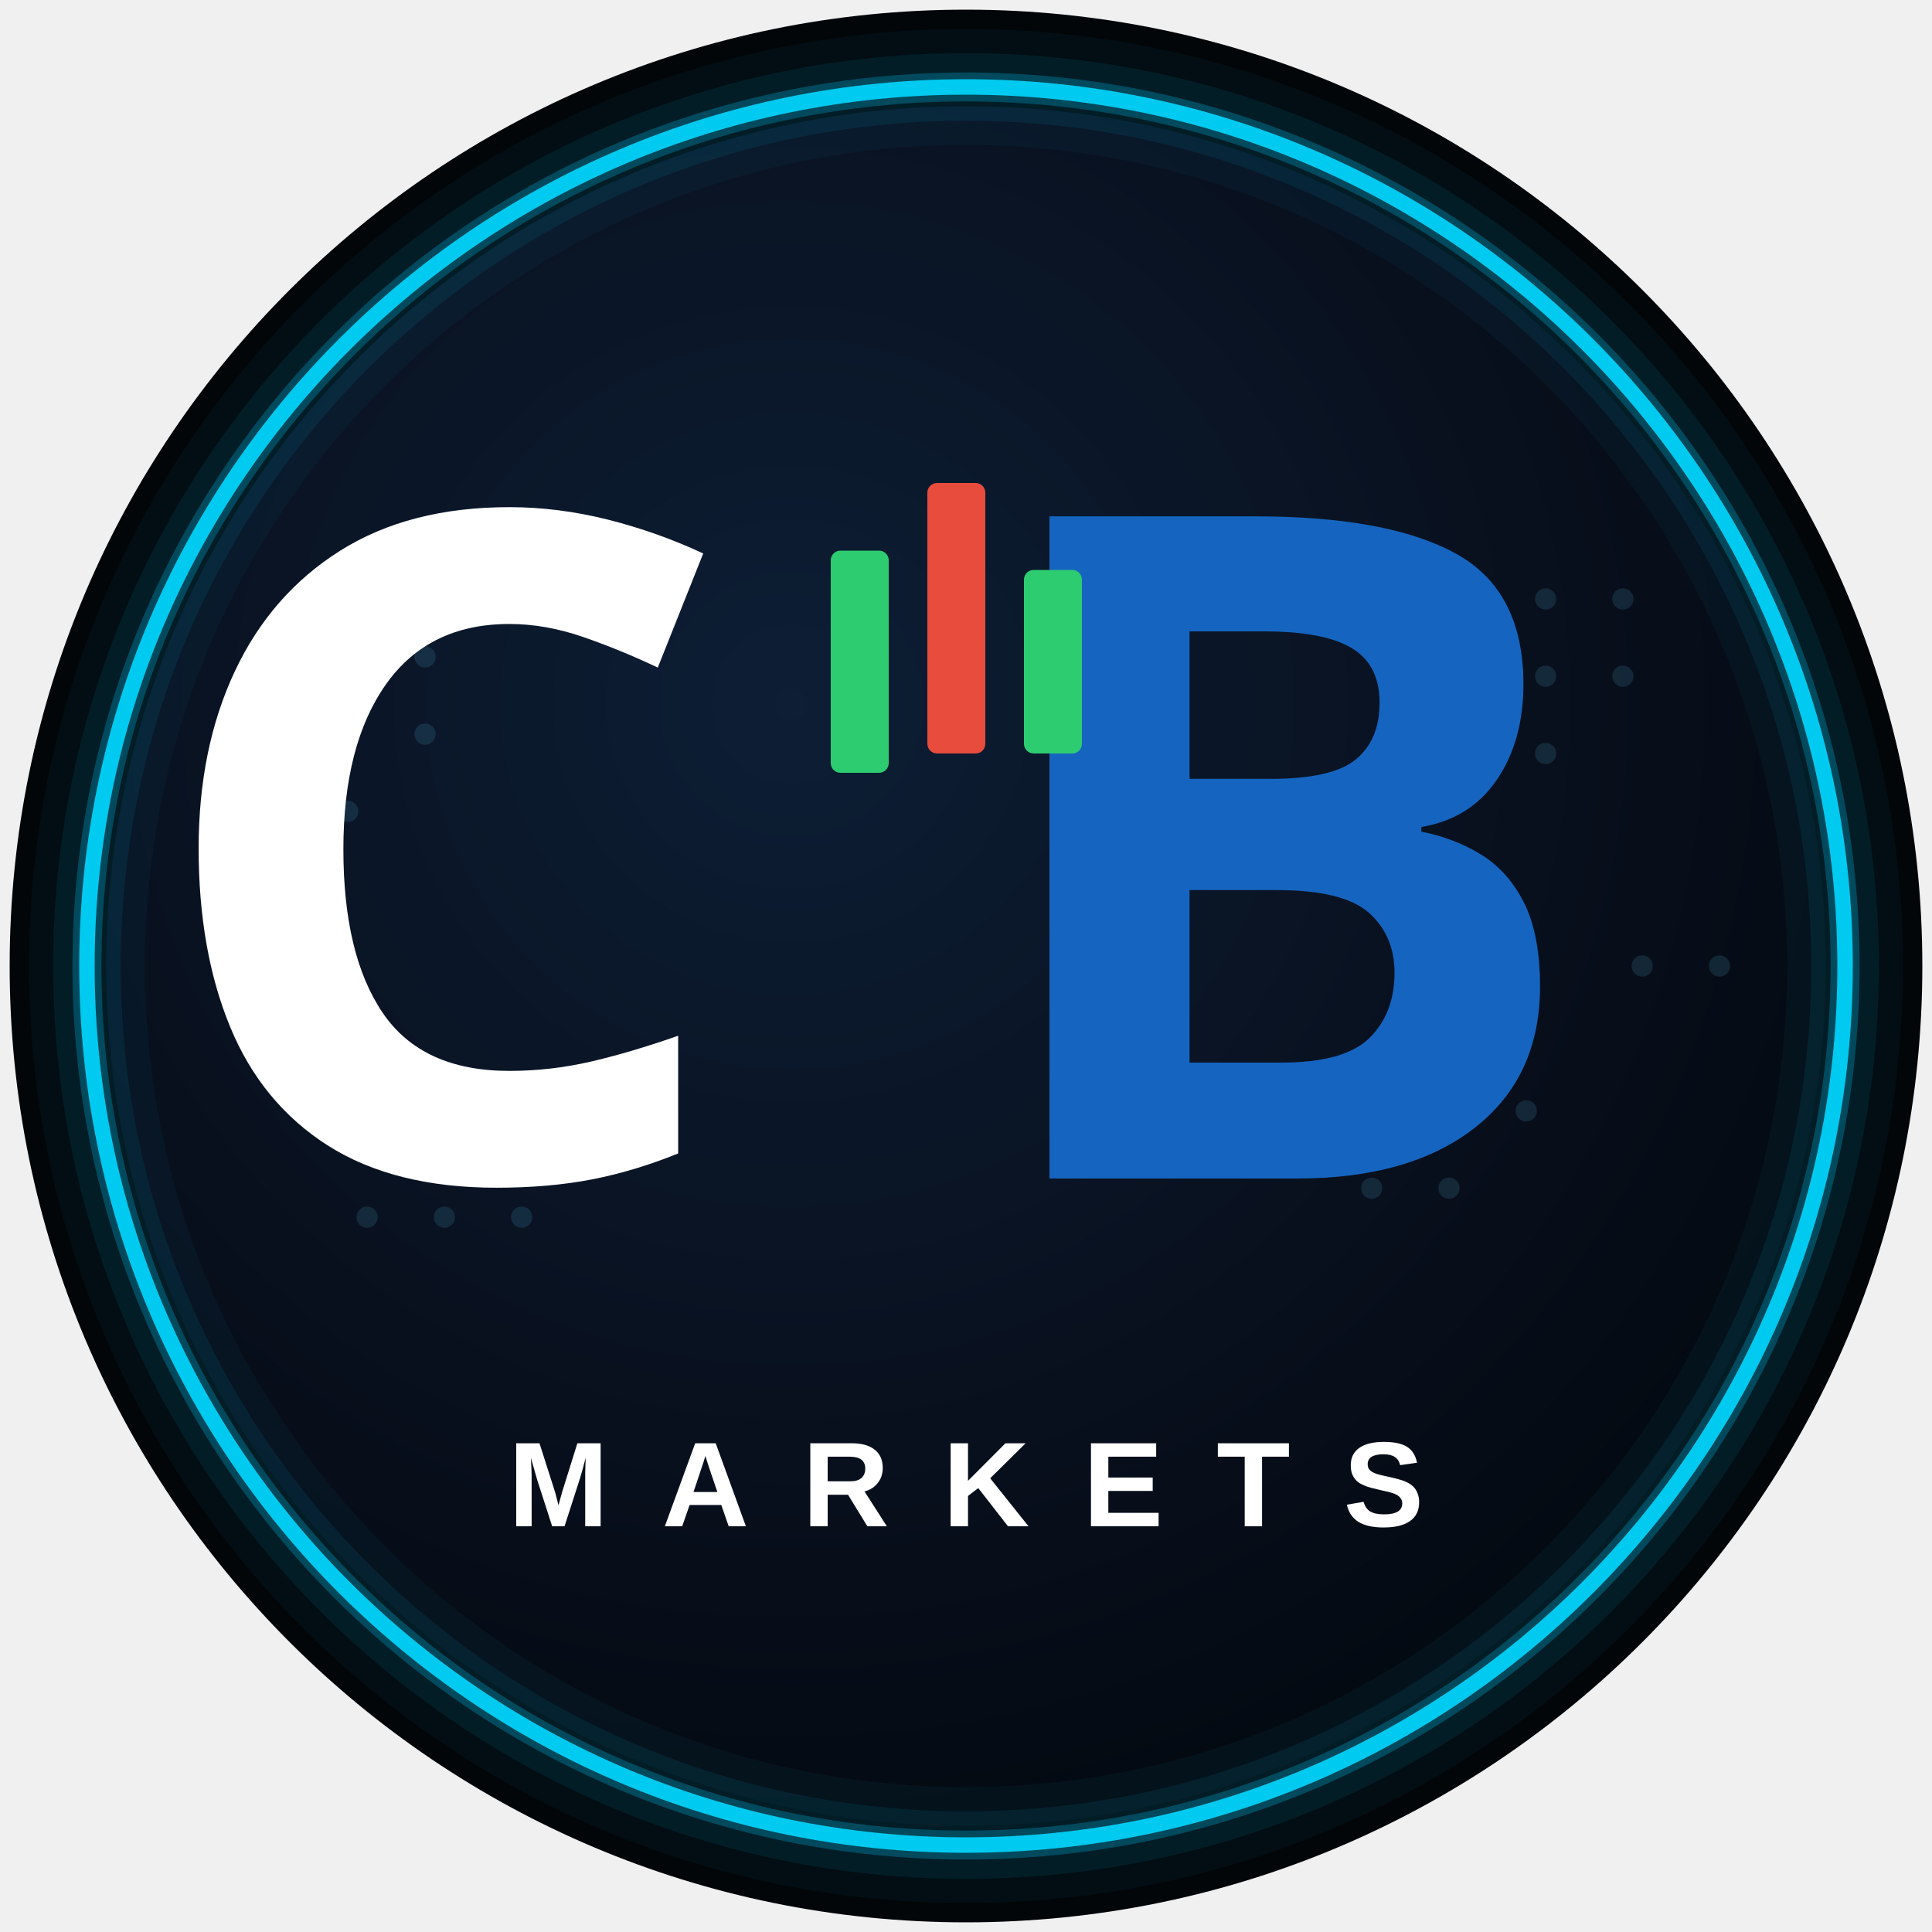
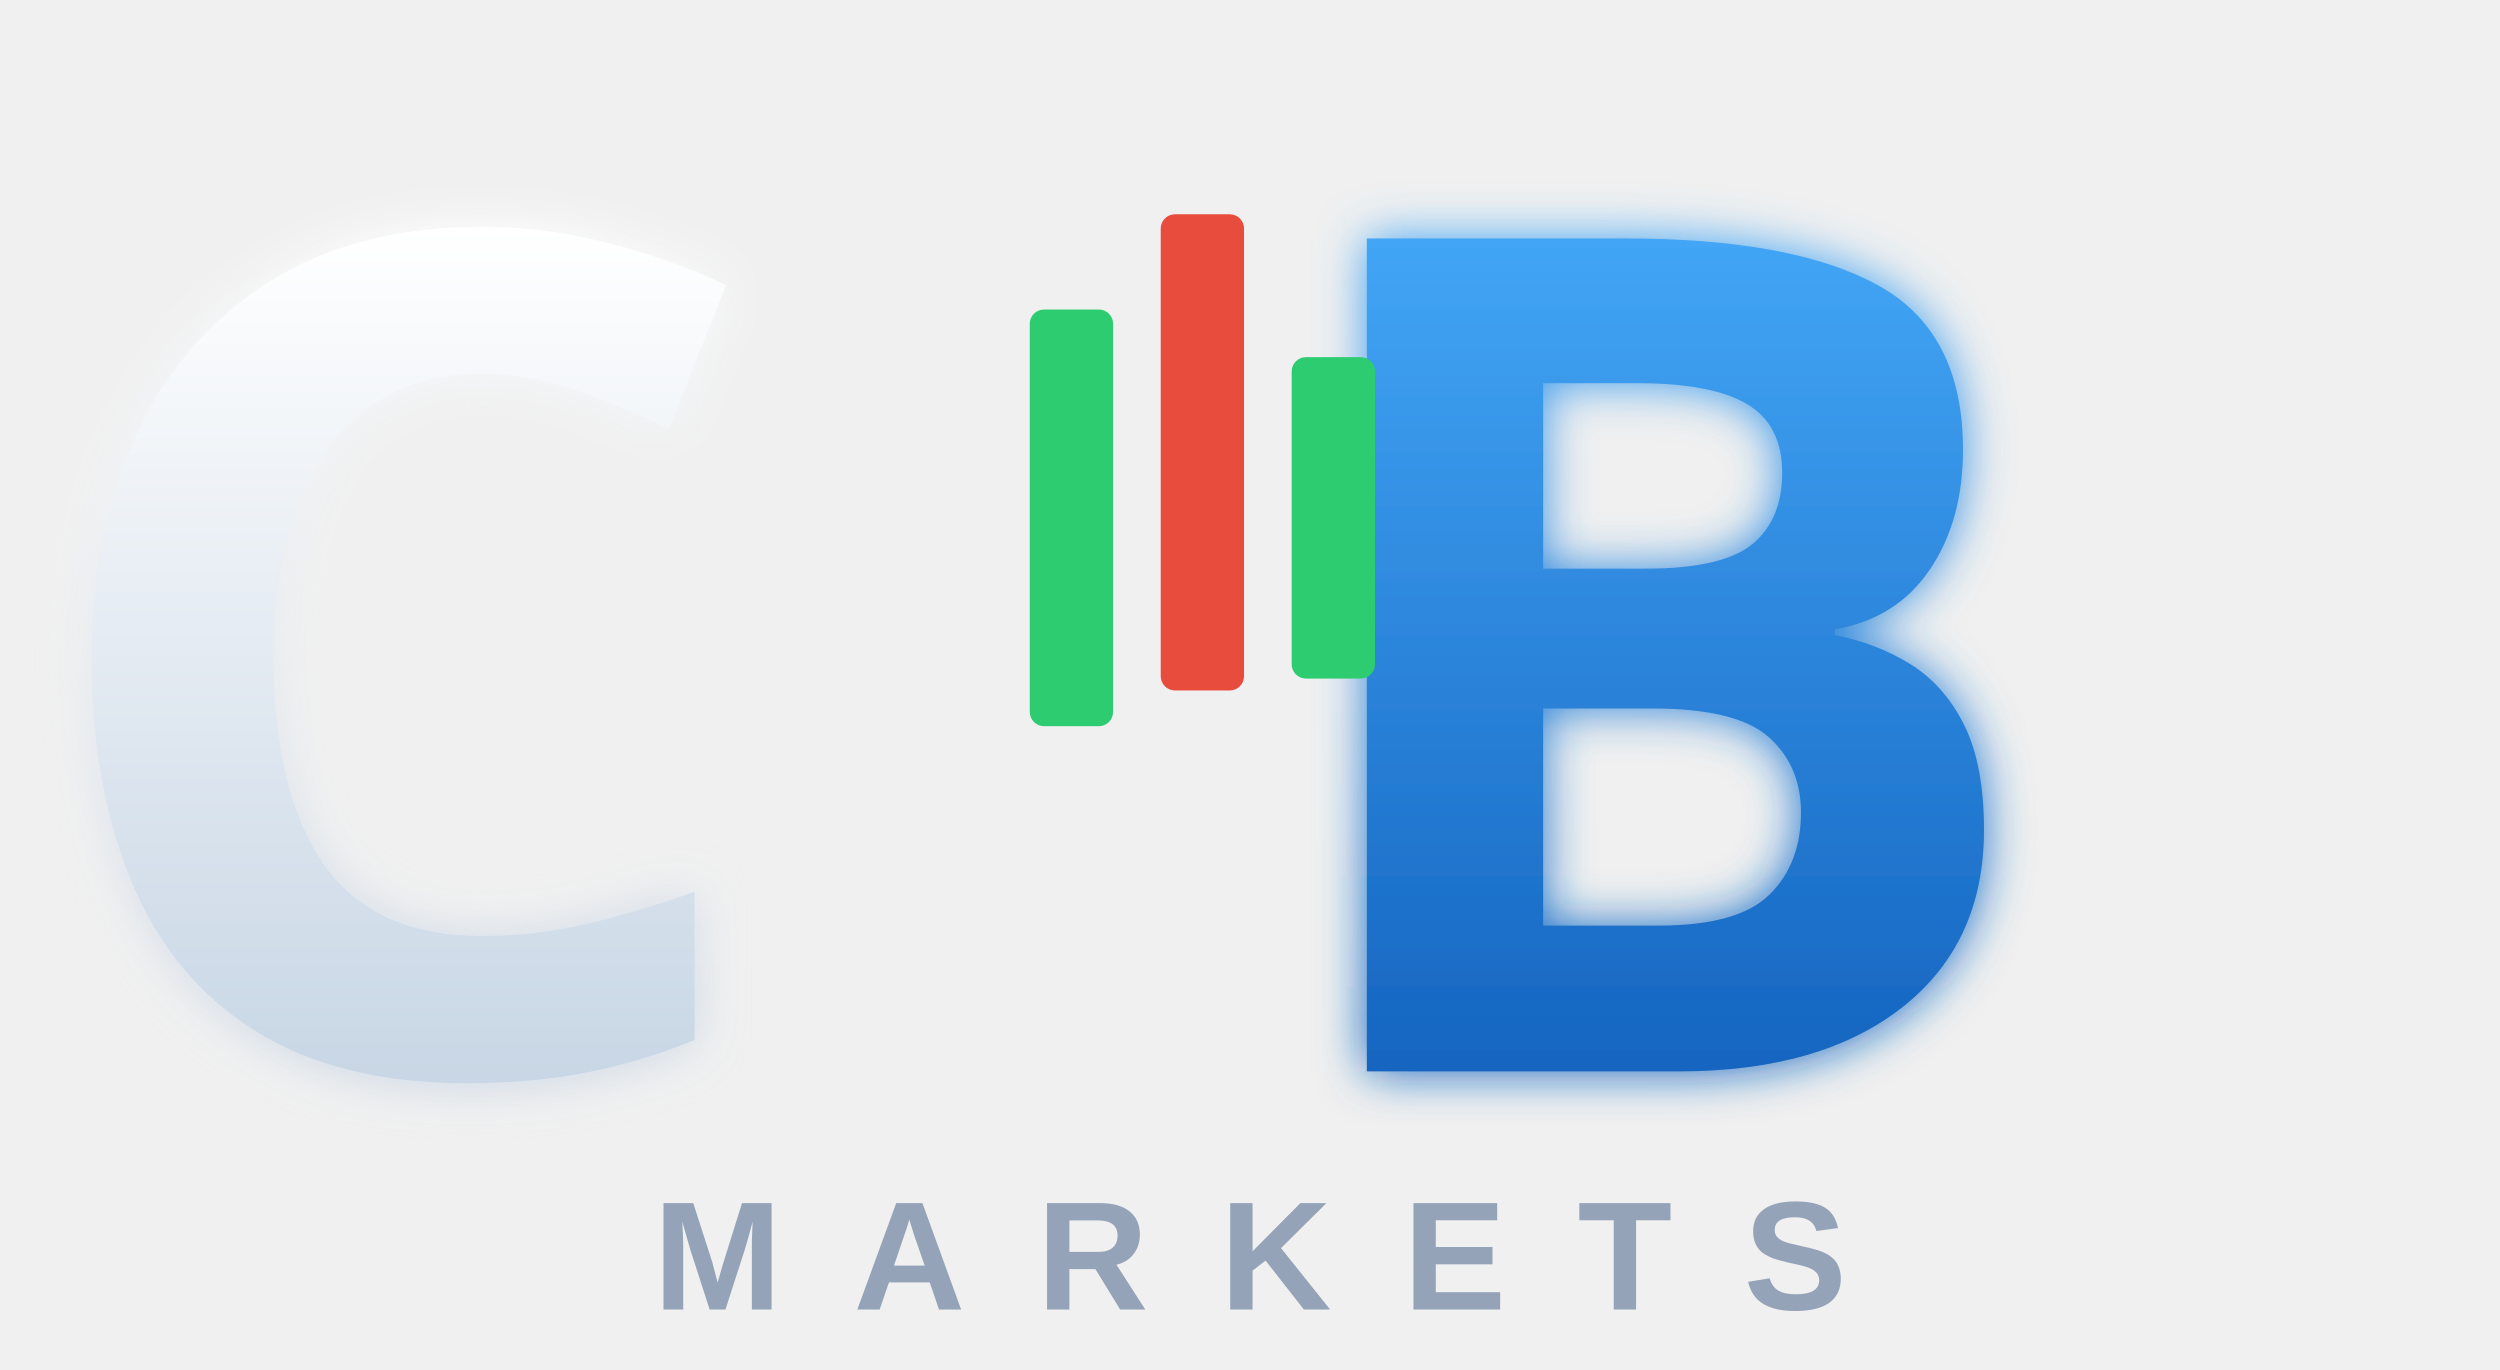
- <svg xmlns="http://www.w3.org/2000/svg" viewBox="0 0 200 200">
+ <svg xmlns="http://www.w3.org/2000/svg" viewBox="0 0 210 115">
  <defs>
-     <radialGradient id="bgGrad" cx="40%" cy="35%" r="65%">
-       <stop offset="0%" stop-color="#0d1e35" />
-       <stop offset="70%" stop-color="#080f1c" />
-       <stop offset="100%" stop-color="#040a12" />
-     </radialGradient>
-     <clipPath id="circleClip">
-       <circle cx="100" cy="100" r="89" />
-     </clipPath>
-     <filter id="candleGlow" x="-50%" y="-50%" width="200%" height="200%">
+     <linearGradient id="blueGrad" x1="0%" y1="0%" x2="0%" y2="100%">
+       <stop offset="0%" stop-color="#42a5f5" />
+       <stop offset="100%" stop-color="#1565c0" />
+     </linearGradient>
+     <linearGradient id="whiteGrad" x1="0%" y1="0%" x2="0%" y2="100%">
+       <stop offset="0%" stop-color="#ffffff" />
+       <stop offset="100%" stop-color="#c8d6e5" />
+     </linearGradient>
+     <filter id="textGlow" x="-10%" y="-10%" width="120%" height="120%">
+       <feGaussianBlur stdDeviation="2" result="blur" />
+       <feMerge>
+         <feMergeNode in="blur" />
+         <feMergeNode in="SourceGraphic" />
+       </feMerge>
+     </filter>
+     <filter id="greenGlow" x="-40%" y="-40%" width="180%" height="180%">
      <feGaussianBlur stdDeviation="1.5" result="blur" />
      <feMerge>
        <feMergeNode in="blur" />
        <feMergeNode in="SourceGraphic" />
      </feMerge>
    </filter>
  </defs>
-   <circle cx="100" cy="100" r="99" fill="#020609" />
-   <circle cx="100" cy="100" r="89" fill="url(#bgGrad)" />
-   <g clip-path="url(#circleClip)" opacity="0.18" fill="#4a9abb">
-     <circle cx="28" cy="68" r="1.1" />
-     <circle cx="36" cy="68" r="1.1" />
-     <circle cx="44" cy="68" r="1.1" />
-     <circle cx="28" cy="76" r="1.1" />
-     <circle cx="36" cy="76" r="1.1" />
-     <circle cx="44" cy="76" r="1.1" />
-     <circle cx="28" cy="84" r="1.1" />
-     <circle cx="36" cy="84" r="1.1" />
-     <circle cx="152" cy="62" r="1.1" />
-     <circle cx="160" cy="62" r="1.1" />
-     <circle cx="168" cy="62" r="1.1" />
-     <circle cx="152" cy="70" r="1.1" />
-     <circle cx="160" cy="70" r="1.1" />
-     <circle cx="168" cy="70" r="1.1" />
-     <circle cx="152" cy="78" r="1.1" />
-     <circle cx="160" cy="78" r="1.1" />
-     <circle cx="38" cy="118" r="1.1" />
-     <circle cx="46" cy="118" r="1.1" />
-     <circle cx="54" cy="118" r="1.1" />
-     <circle cx="38" cy="126" r="1.1" />
-     <circle cx="46" cy="126" r="1.1" />
-     <circle cx="54" cy="126" r="1.1" />
-     <circle cx="142" cy="115" r="1.1" />
-     <circle cx="150" cy="115" r="1.1" />
-     <circle cx="158" cy="115" r="1.1" />
-     <circle cx="142" cy="123" r="1.1" />
-     <circle cx="150" cy="123" r="1.1" />
-     <circle cx="24" cy="96" r="1.1" />
-     <circle cx="32" cy="96" r="1.1" />
-     <circle cx="170" cy="100" r="1.1" />
-     <circle cx="178" cy="100" r="1.1" />
-   </g>
-   <circle cx="100" cy="100" r="91" fill="none" stroke="#00c8ff" stroke-width="12" opacity="0.04" />
-   <circle cx="100" cy="100" r="91" fill="none" stroke="#00c8ff" stroke-width="7" opacity="0.08" />
-   <circle cx="100" cy="100" r="91" fill="none" stroke="#00ccff" stroke-width="3" opacity="0.25" />
-   <circle cx="100" cy="100" r="91" fill="none" stroke="#00d8ff" stroke-width="1.6" opacity="0.9" />
-   <text x="15" y="122" font-family="'Arial Black', 'Haettenschweiler', Impact, sans-serif" font-weight="900" font-size="96" fill="white">C</text>
-   <text x="100" y="122" font-family="'Arial Black', 'Haettenschweiler', Impact, sans-serif" font-weight="900" font-size="96" fill="#1565C0">B</text>
-   <line x1="89" y1="47" x2="89" y2="90" stroke="#2ecc71" stroke-width="1.4" filter="url(#candleGlow)" />
-   <rect x="86" y="57" width="6" height="23" fill="#2ecc71" rx="1" />
-   <line x1="99" y1="43" x2="99" y2="90" stroke="#e74c3c" stroke-width="1.4" filter="url(#candleGlow)" />
-   <rect x="96" y="50" width="6" height="28" fill="#e74c3c" rx="1" />
-   <line x1="109" y1="52" x2="109" y2="87" stroke="#2ecc71" stroke-width="1.4" filter="url(#candleGlow)" />
-   <rect x="106" y="59" width="6" height="19" fill="#2ecc71" rx="1" />
-   <text x="100" y="158" font-family="Arial, Helvetica, sans-serif" font-weight="700" font-size="12.5" fill="white" text-anchor="middle" letter-spacing="5.5">MARKETS</text>
+   <text x="2" y="90" font-family="'Arial Black', 'Haettenschweiler', Impact, sans-serif" font-weight="900" font-size="98" fill="url(#whiteGrad)" filter="url(#textGlow)">C</text>
+   <text x="106" y="90" font-family="'Arial Black', 'Haettenschweiler', Impact, sans-serif" font-weight="900" font-size="98" fill="url(#blueGrad)" filter="url(#textGlow)">B</text>
+   <line x1="90" y1="16" x2="90" y2="76" stroke="#2ecc71" stroke-width="1.5" filter="url(#greenGlow)" />
+   <rect x="86.5" y="26" width="7" height="35" fill="#2ecc71" rx="1.2" />
+   <line x1="101" y1="10" x2="101" y2="78" stroke="#e74c3c" stroke-width="1.5" filter="url(#greenGlow)" />
+   <rect x="97.5" y="18" width="7" height="40" fill="#e74c3c" rx="1.2" />
+   <line x1="112" y1="20" x2="112" y2="72" stroke="#2ecc71" stroke-width="1.5" filter="url(#greenGlow)" />
+   <rect x="108.5" y="30" width="7" height="27" fill="#2ecc71" rx="1.2" />
+   <text x="105" y="110" font-family="Arial, Helvetica, sans-serif" font-weight="700" font-size="13" fill="#94a3b8" text-anchor="middle" letter-spacing="6">MARKETS</text>
</svg>
